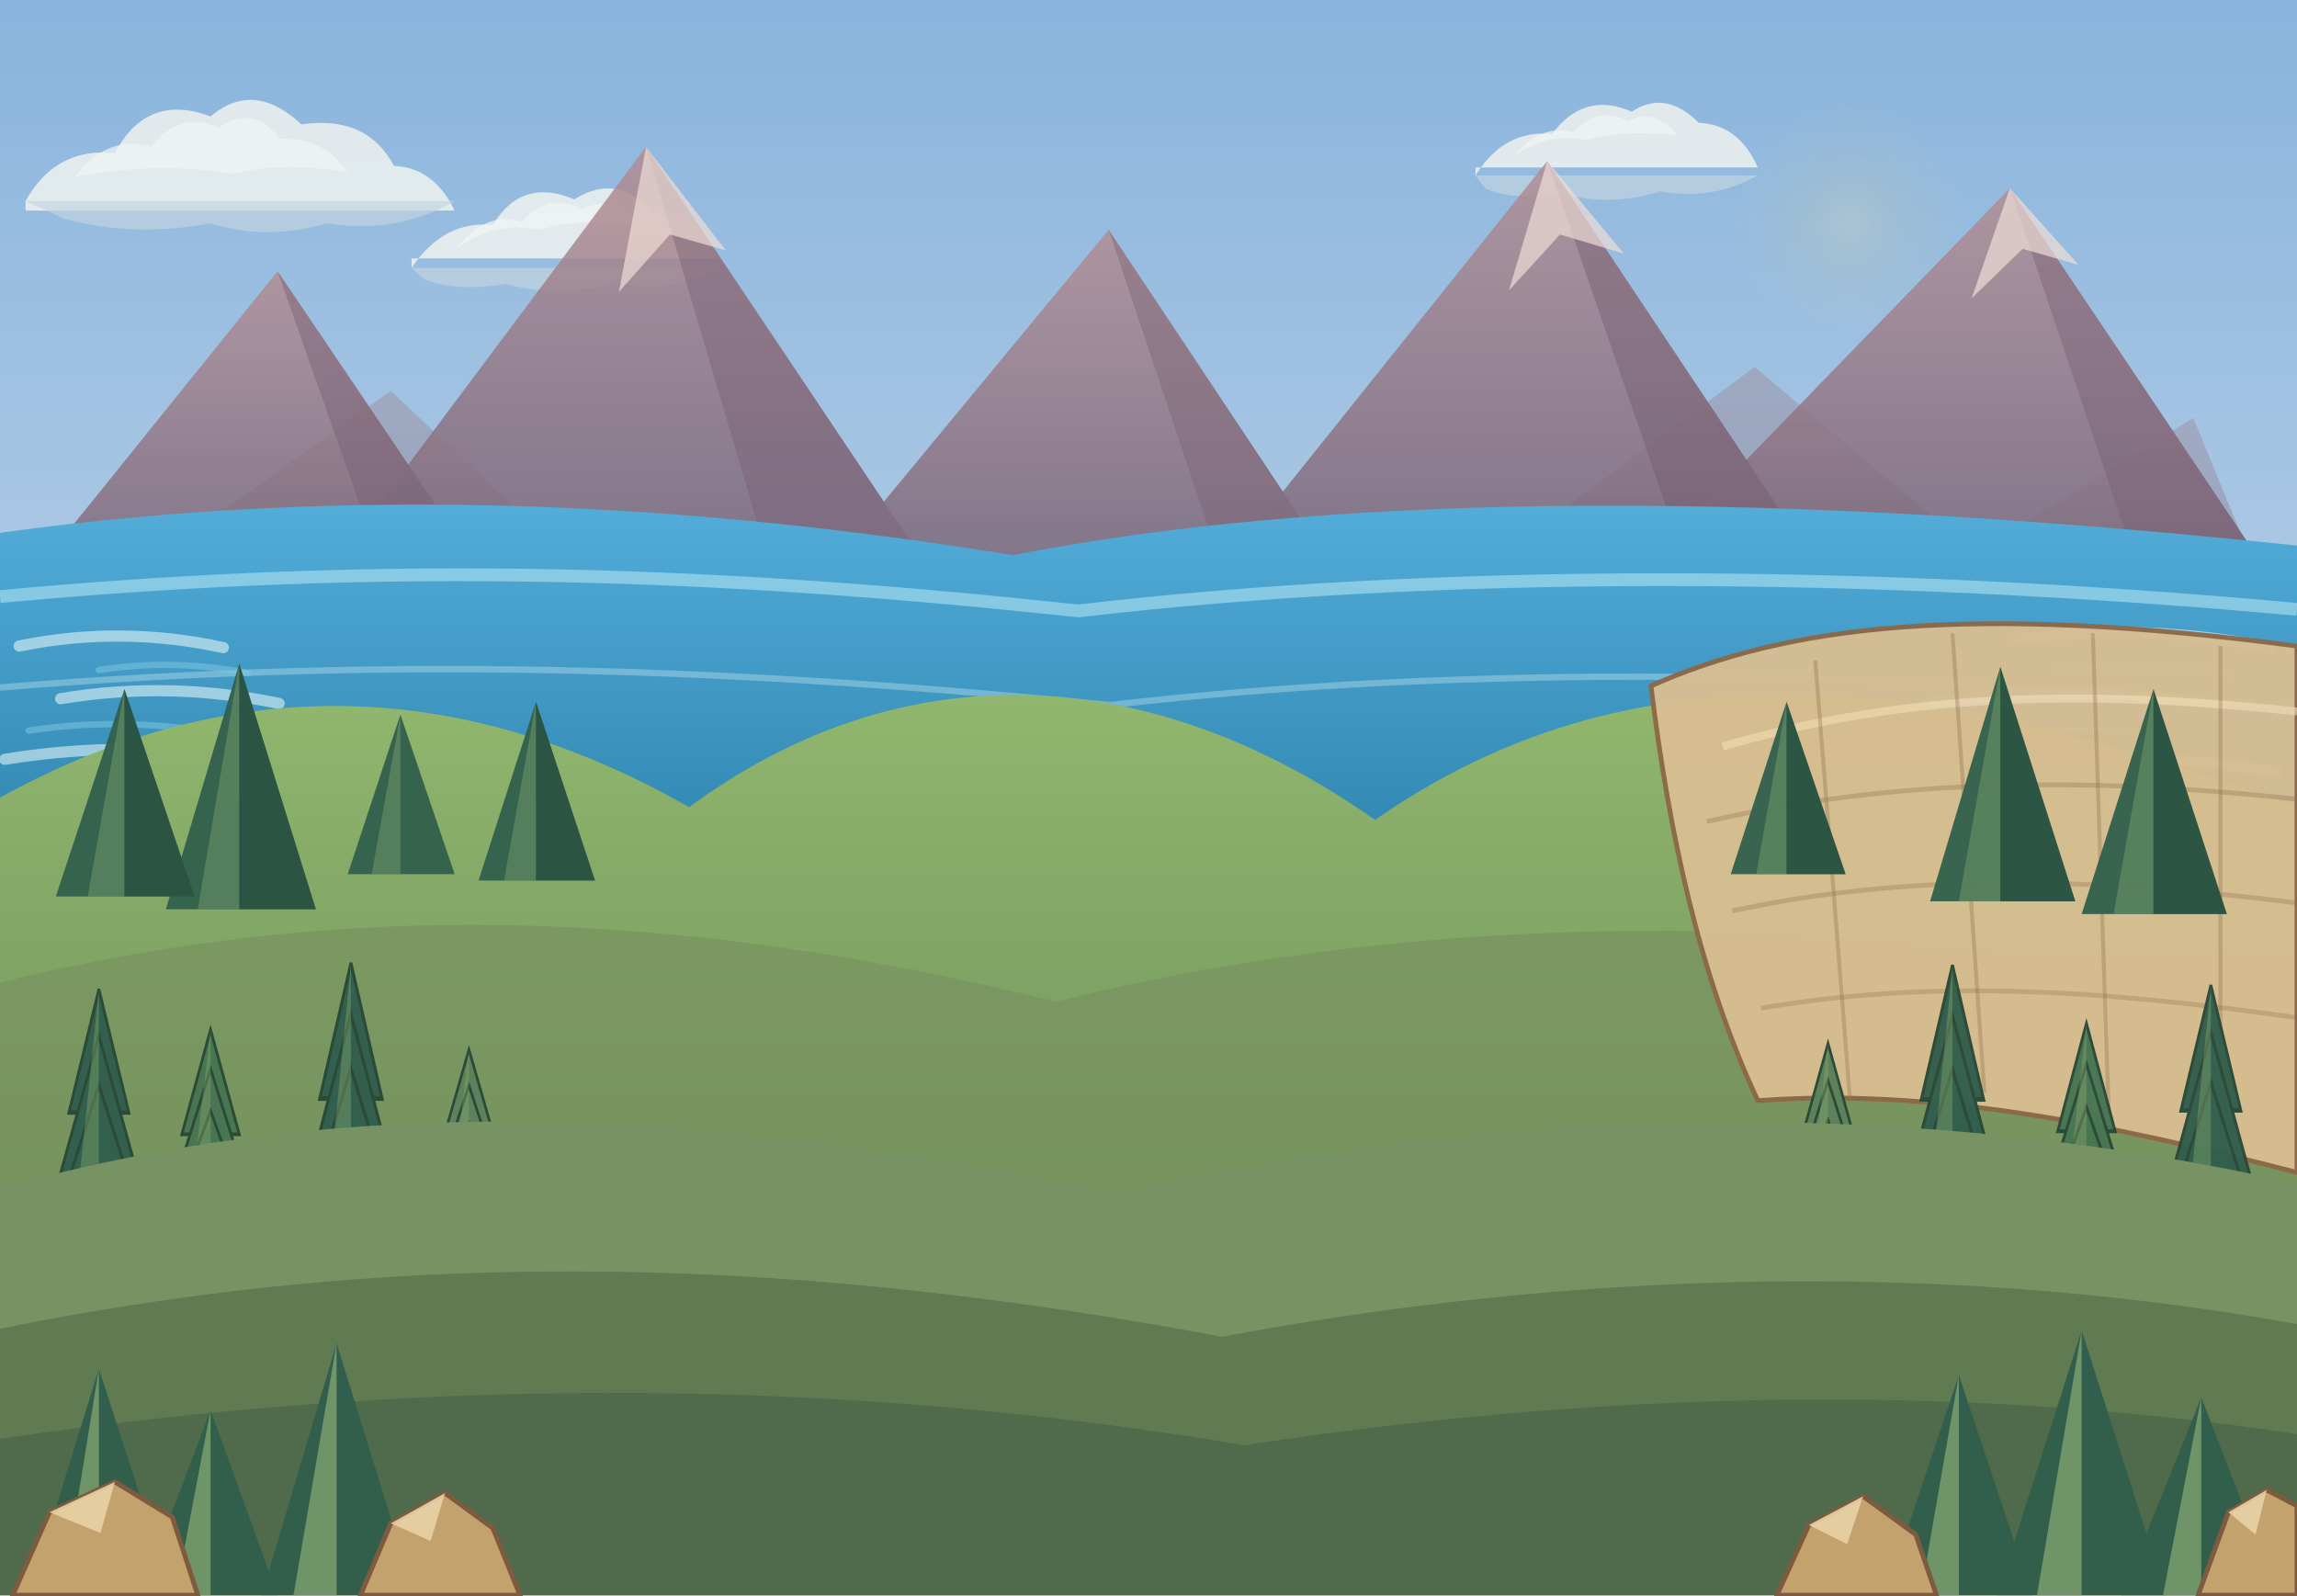
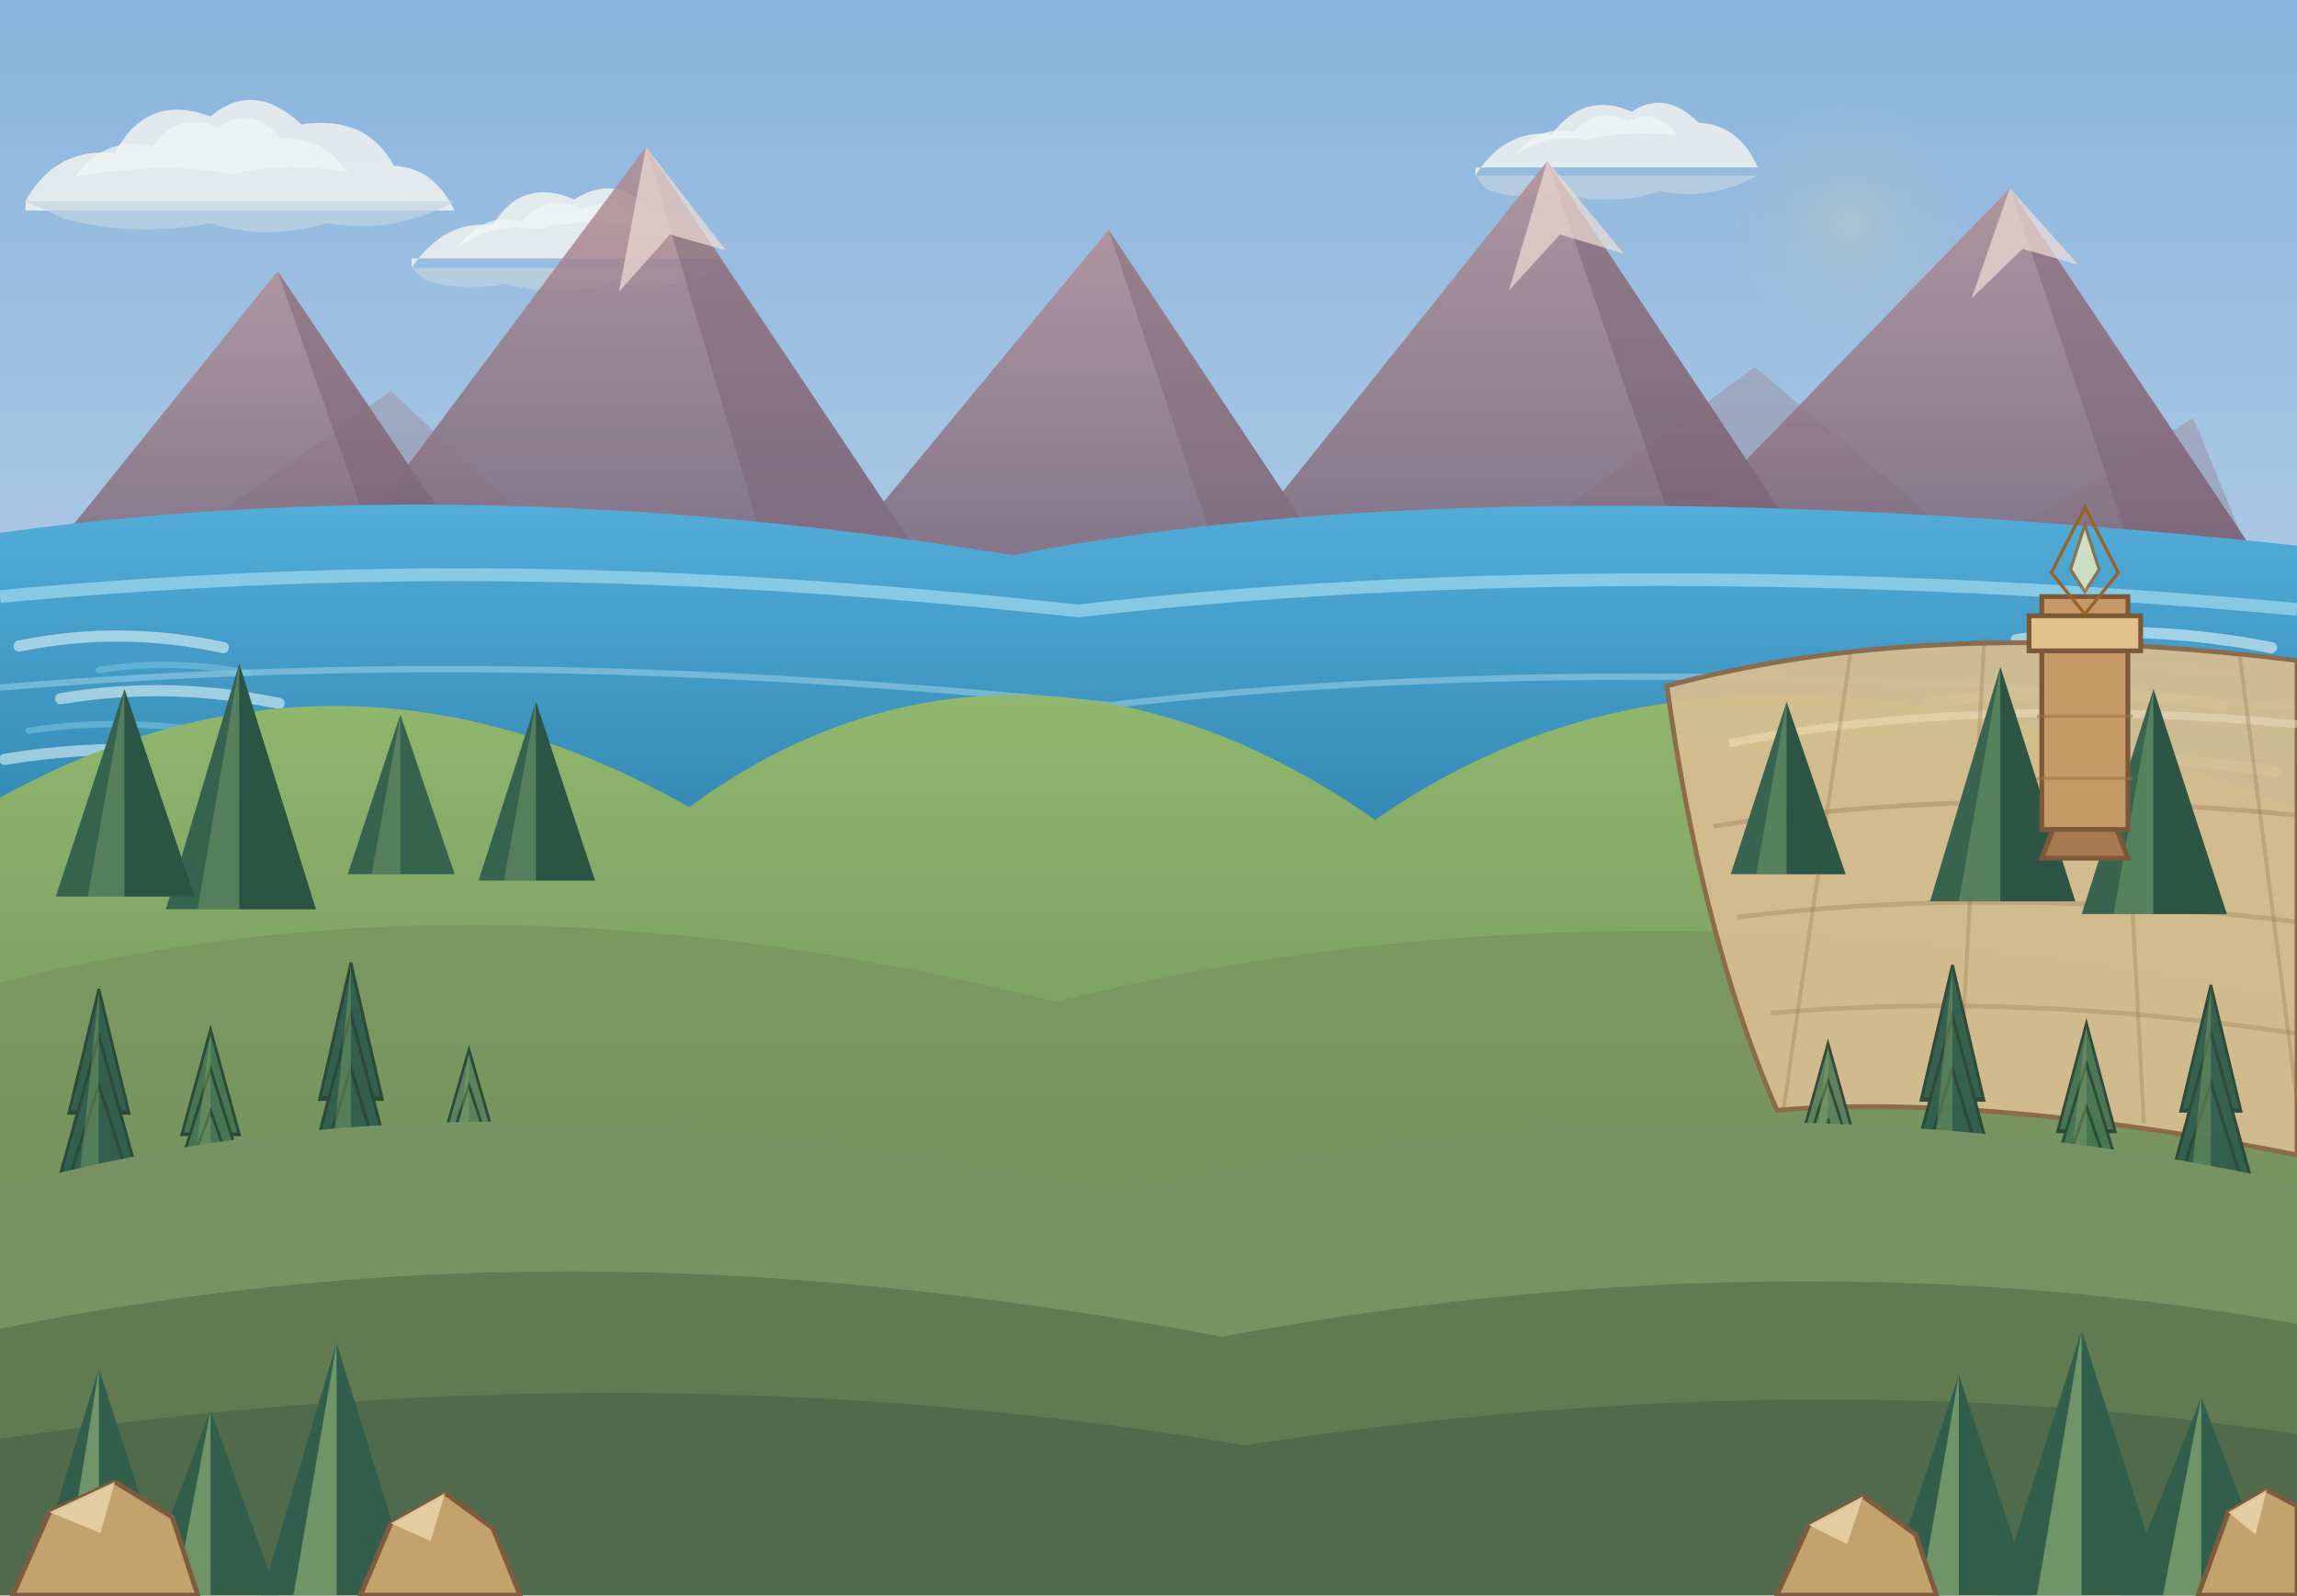
<svg xmlns="http://www.w3.org/2000/svg" viewBox="0 0 1440 1000">
  <defs>
    <linearGradient id="sky" x1="0" y1="0" x2="0" y2="1">
      <stop stop-color="#89b4dd" />
      <stop offset=".48" stop-color="#b7cfe6" />
      <stop offset="1" stop-color="#e4e8ed" />
    </linearGradient>
    <linearGradient id="mountainFar" x1="0" y1="0" x2="0" y2="1">
      <stop stop-color="#b38d92" />
      <stop offset="1" stop-color="#705d72" />
    </linearGradient>
    <linearGradient id="mountainNear" x1="0" y1="0" x2="0" y2="1">
      <stop stop-color="#9c7a83" />
      <stop offset="1" stop-color="#5f566b" />
    </linearGradient>
    <linearGradient id="water" x1="0" y1="0" x2="0" y2="1">
      <stop stop-color="#53add8" />
      <stop offset="1" stop-color="#277da8" />
    </linearGradient>
    <linearGradient id="grass" x1="0" y1="0" x2="0" y2="1">
      <stop stop-color="#91b66d" />
      <stop offset="1" stop-color="#587c52" />
    </linearGradient>
    <radialGradient id="sunGlow" cx="50%" cy="50%" r="50%">
      <stop offset="0" stop-color="#ffeaa0" stop-opacity=".78" />
      <stop offset=".42" stop-color="#f5cf64" stop-opacity=".34" />
      <stop offset="1" stop-color="#f5cf64" stop-opacity="0" />
    </radialGradient>
    <g id="midConifer">
      <rect x="-3" y="56" width="6" height="18" rx="1.5" fill="#6a4934" />
      <path d="M0-18-15 22H15Z" fill="currentColor" stroke="#294936" stroke-width="1.4" />
      <path d="M0-3-21 46H21Z" fill="currentColor" stroke="#294936" stroke-width="1.4" />
      <path d="M0 13-28 70H28Z" fill="currentColor" stroke="#294936" stroke-width="1.4" />
      <path d="M0-18V70L-14 70Z" fill="#8baa6d" opacity=".38" />
    </g>
  </defs>
  <rect width="1440" height="1000" fill="url(#sky)" />
  <circle cx="1160" cy="138" r="74" fill="url(#sunGlow)" opacity=".24" />
  <g opacity=".86">
    <g fill="#eef1ef">
      <path d="M16 126Q35 92 72 96Q92 58 132 73Q159 50 189 78Q230 72 247 104Q272 105 285 132H16Z" />
      <path d="M258 168Q278 138 309 141Q327 111 360 125Q387 108 409 133Q438 132 450 162H258Z" />
      <path d="M925 110Q943 81 973 84Q993 57 1023 70Q1044 56 1065 77Q1090 78 1102 105H925Z" />
    </g>
    <g fill="#c9d8df" opacity=".68">
      <path d="M16 126H285Q249 147 205 140Q167 151 132 140Q83 149 40 137Z" />
      <path d="M258 168H450Q420 185 388 177Q351 187 317 178Q286 183 266 175Z" />
      <path d="M925 110H1102Q1073 126 1041 120Q1008 130 978 121Q947 126 931 118Z" />
    </g>
    <g fill="#fffdf6" opacity=".72">
      <path d="M47 111Q67 84 95 92Q112 69 137 80Q158 65 176 87Q203 86 218 108Q176 101 146 109Q98 101 47 111Z" />
      <path d="M286 156Q304 132 327 139Q344 120 365 131Q386 121 402 142Q365 136 338 144Q311 138 286 156Z" />
      <path d="M948 99Q966 77 986 83Q1002 66 1021 76Q1037 67 1052 85Q1019 81 994 88Q970 82 948 99Z" />
    </g>
  </g>
  <g fill="url(#mountainFar)" opacity=".82">
    <path d="M0 386 174 170 320 386Z" />
    <path d="M185 386 405 92 602 386Z" />
    <path d="M495 386 695 144 856 386Z" />
    <path d="M742 386 970 101 1160 386Z" />
    <path d="M1000 386 1260 118 1440 386Z" />
  </g>
  <g fill="url(#mountainNear)" opacity=".34">
    <path d="M0 420 245 245 430 420Z" />
    <path d="M845 420 1100 230 1325 420Z" />
    <path d="M1120 420 1375 262 1440 420Z" />
  </g>
  <g opacity=".42">
    <path d="M174 170 250 386 320 386Z" fill="#735b70" />
    <path d="M405 92 492 386 602 386Z" fill="#765d73" />
    <path d="M695 144 776 386 856 386Z" fill="#796173" />
    <path d="M970 101 1068 386 1160 386Z" fill="#70596c" />
    <path d="M1260 118 1350 386 1440 386Z" fill="#765e72" />
  </g>
  <g fill="#f0dfd7" opacity=".68">
    <path d="M405 92 455 157 420 147 388 183Z" />
    <path d="M970 101 1018 159 978 147 946 182Z" />
    <path d="M1260 118 1303 166 1268 156 1236 187Z" />
  </g>
  <path d="M0 334 C225 303 437 316 635 348 C820 312 1080 304 1440 342 V585 H0Z" fill="url(#water)" />
  <path d="M0 374 C246 351 454 359 676 383 C898 357 1167 357 1440 382" fill="none" stroke="#b9e7f4" stroke-width="8" opacity=".55" />
  <path d="M0 431 C255 410 472 420 696 442 C920 416 1170 420 1440 444" fill="none" stroke="#d5eff5" stroke-width="4" opacity=".34" />
  <g fill="none" stroke-linecap="round">
    <g stroke="#e6f7f8" opacity=".58">
      <path d="M12 405c44-9 87-8 128 1M38 438c48-8 94-6 137 3M3 476c61-10 117-7 169 2" stroke-width="7" />
      <path d="M1264 401c55-8 108-5 160 5M1208 441c65-10 126-8 185 1M1261 481c58-8 112-6 166 3" stroke-width="7" />
    </g>
    <g stroke="#7fc7df" opacity=".52">
      <path d="M62 420c32-5 63-4 94 2M18 458c39-6 78-5 116 1" stroke-width="4" />
      <path d="M1288 421c37-5 74-4 110 2M1234 461c43-6 84-5 124 1" stroke-width="4" />
    </g>
  </g>
  <path d="M0 500 C145 420 290 425 432 506 C565 408 720 414 862 514 C1020 404 1200 418 1440 506 V1000 H0Z" fill="url(#grass)" />
  <path d="M0 616 C210 564 420 568 662 628 C912 565 1190 573 1440 626 V1000 H0Z" fill="#78935f" opacity=".72" />
-   <g opacity=".96">
-     <path d="M1035 430 C1120 392 1235 378 1440 405 V735 C1320 704 1210 682 1102 690 C1065 611 1046 520 1035 430Z" fill="#d7bd91" stroke="#8d6847" stroke-width="3" />
-     <path d="M1080 468 C1182 438 1288 430 1440 446" fill="none" stroke="#f3dfba" stroke-width="5" opacity=".62" />
-     <path d="M1070 515 C1185 489 1301 486 1440 501" fill="none" stroke="#8f6b49" stroke-width="3" opacity=".34" />
-     <path d="M1086 571 C1193 548 1304 549 1440 566" fill="none" stroke="#8f6b49" stroke-width="3" opacity=".32" />
-     <path d="M1104 632 C1210 614 1314 620 1440 638" fill="none" stroke="#8f6b49" stroke-width="3" opacity=".3" />
-     <g stroke="#96704c" stroke-width="2.5" opacity=".36">
-       <path d="M1138 414 1160 692" />
-       <path d="M1224 397 1244 685" />
-       <path d="M1312 397 1322 699" />
-       <path d="M1392 405 1392 721" />
+   <g opacity=".94">
+     <path d="M1045 430 C1150 402 1275 394 1440 414 V724 C1330 702 1210 688 1114 696 C1080 618 1058 525 1045 430Z" fill="#d7bd91" stroke="#8d6847" stroke-width="3" />
+     <path d="M1084 466 C1190 445 1312 442 1440 454" fill="none" stroke="#f3dfba" stroke-width="5" opacity=".58" />
+     <path d="M1074 518 C1192 499 1315 499 1440 511" fill="none" stroke="#8f6b49" stroke-width="3" opacity=".32" />
+     <path d="M1089 575 C1204 561 1323 563 1440 578" fill="none" stroke="#8f6b49" stroke-width="3" opacity=".3" />
+     <path d="M1110 635 C1217 626 1328 631 1440 648" fill="none" stroke="#8f6b49" stroke-width="3" opacity=".28" />
+     <g stroke="#96704c" stroke-width="2.5" opacity=".32">
+       <path d="M1160 410 1118 696" />
+       <path d="M1244 400 1228 692" />
+       <path d="M1328 402 1344 704" />
+       <path d="M1404 410 1440 690" />
    </g>
  </g>
  <g fill="#315f4d" opacity=".95">
    <path d="M35 562 78 432l44 130Z" />
    <path d="M104 570 150 416l48 154Z" />
    <path d="M218 548 251 448l34 100Z" />
    <path d="M300 552 336 440l37 112Z" />
    <path d="M1085 548 1120 440l37 108Z" />
    <path d="M1210 565 1254 418l47 147Z" />
    <path d="M1305 573 1350 432l46 141Z" />
  </g>
  <g fill="#6f9568" opacity=".56">
    <path d="M78 432 78 562 55 562Z" />
    <path d="M150 416 150 570 124 570Z" />
    <path d="M251 448 251 548 233 548Z" />
    <path d="M336 440 336 552 316 552Z" />
    <path d="M1120 440 1120 548 1101 548Z" />
    <path d="M1254 418 1254 565 1228 565Z" />
    <path d="M1350 432 1350 573 1325 573Z" />
  </g>
  <g fill="#214638" opacity=".5">
    <path d="M78 432 122 562 78 562Z" />
    <path d="M150 416 198 570 150 570Z" />
    <path d="M336 440 373 552 336 552Z" />
    <path d="M1120 440 1157 548 1120 548Z" />
    <path d="M1254 418 1301 565 1254 565Z" />
    <path d="M1350 432 1396 573 1350 573Z" />
+   </g>
+   <g filter="url(#softShadow)" stroke="#7c583a" stroke-width="3">
+     <path d="M1280 520h54V374h-54Z" fill="#c69a67" />
+     <path d="M1272 386h70v22h-70Z" fill="#e3c18d" />
+     <path d="M1277 449h60M1277 488h60" fill="none" stroke="#9a7149" stroke-width="2" opacity=".55" />
+     <path d="M1287 520h40l7 18h-54Z" fill="#a8794e" />
+   </g>
+   <g fill="url(#gold)" stroke="#986329" stroke-width="2" filter="url(#softShadow)">
+     <path d="M1307 318 1328 359 1307 385 1286 359Z" />
+     <path d="M1307 329 1316 357 1307 371 1298 357Z" fill="#fff4bd" opacity=".72" />
  </g>
  <g opacity=".97">
    <use href="#midConifer" color="#315f4d" transform="translate(62 655) scale(1.25 1.93)" />
    <use href="#midConifer" color="#477552" transform="translate(132 675) scale(1.2 1.64)" />
    <use href="#midConifer" color="#315f4d" transform="translate(220 642) scale(1.3 2.12)" />
    <use href="#midConifer" color="#5b815b" transform="translate(294 685) scale(1.15 1.5)" />
    <use href="#midConifer" color="#5b815b" transform="translate(1146 682) scale(1.15 1.55)" />
    <use href="#midConifer" color="#315f4d" transform="translate(1224 643) scale(1.3 2.1)" />
    <use href="#midConifer" color="#477552" transform="translate(1308 672) scale(1.2 1.69)" />
    <use href="#midConifer" color="#315f4d" transform="translate(1386 653) scale(1.25 1.96)" />
  </g>
  <path d="M0 745 C225 682 452 696 700 748 C950 690 1205 689 1440 742 V1000 H0Z" fill="#789363" />
  <path d="M0 833 C265 779 510 790 766 838 C1012 792 1240 794 1440 830 V1000 H0Z" fill="#607a51" />
  <path d="M0 902 C278 861 536 865 780 906 C1030 868 1248 870 1440 899 V1000 H0Z" fill="#486348" opacity=".68" />
  <g opacity=".98">
    <g fill="#315f4d">
      <path d="M18 1000 62 858 108 1000Z" />
      <path d="M88 1000 132 884 174 1000Z" />
      <path d="M164 1000 211 842 260 1000Z" />
      <path d="M1182 1000 1228 862 1274 1000Z" />
      <path d="M1252 1000 1305 834 1358 1000Z" />
      <path d="M1330 1000 1380 876 1428 1000Z" />
    </g>
    <g fill="#6f9568">
      <path d="M62 858 62 1000 39 1000Z" />
      <path d="M132 884 132 1000 110 1000Z" />
      <path d="M211 842 211 1000 184 1000Z" />
      <path d="M1228 862 1228 1000 1204 1000Z" />
      <path d="M1305 834 1305 1000 1277 1000Z" />
      <path d="M1380 876 1380 1000 1356 1000Z" />
    </g>
    <g fill="#c6a36f" stroke="#7e5b3e" stroke-width="3">
      <path d="M8 1000 31 948 72 929 108 951 124 1000Z" />
      <path d="M226 1000 245 955 279 936 309 958 326 1000Z" />
      <path d="M1114 1000 1134 956 1168 938 1201 962 1214 1000Z" />
      <path d="M1378 1000 1397 948 1421 934 1440 944V1000Z" />
    </g>
    <g fill="#ead4a8" opacity=".9">
      <path d="M31 948 72 929 63 961Z" />
      <path d="M245 955 279 936 270 966Z" />
      <path d="M1134 956 1168 938 1158 968Z" />
      <path d="M1397 948 1421 934 1414 962Z" />
    </g>
  </g>
</svg>
